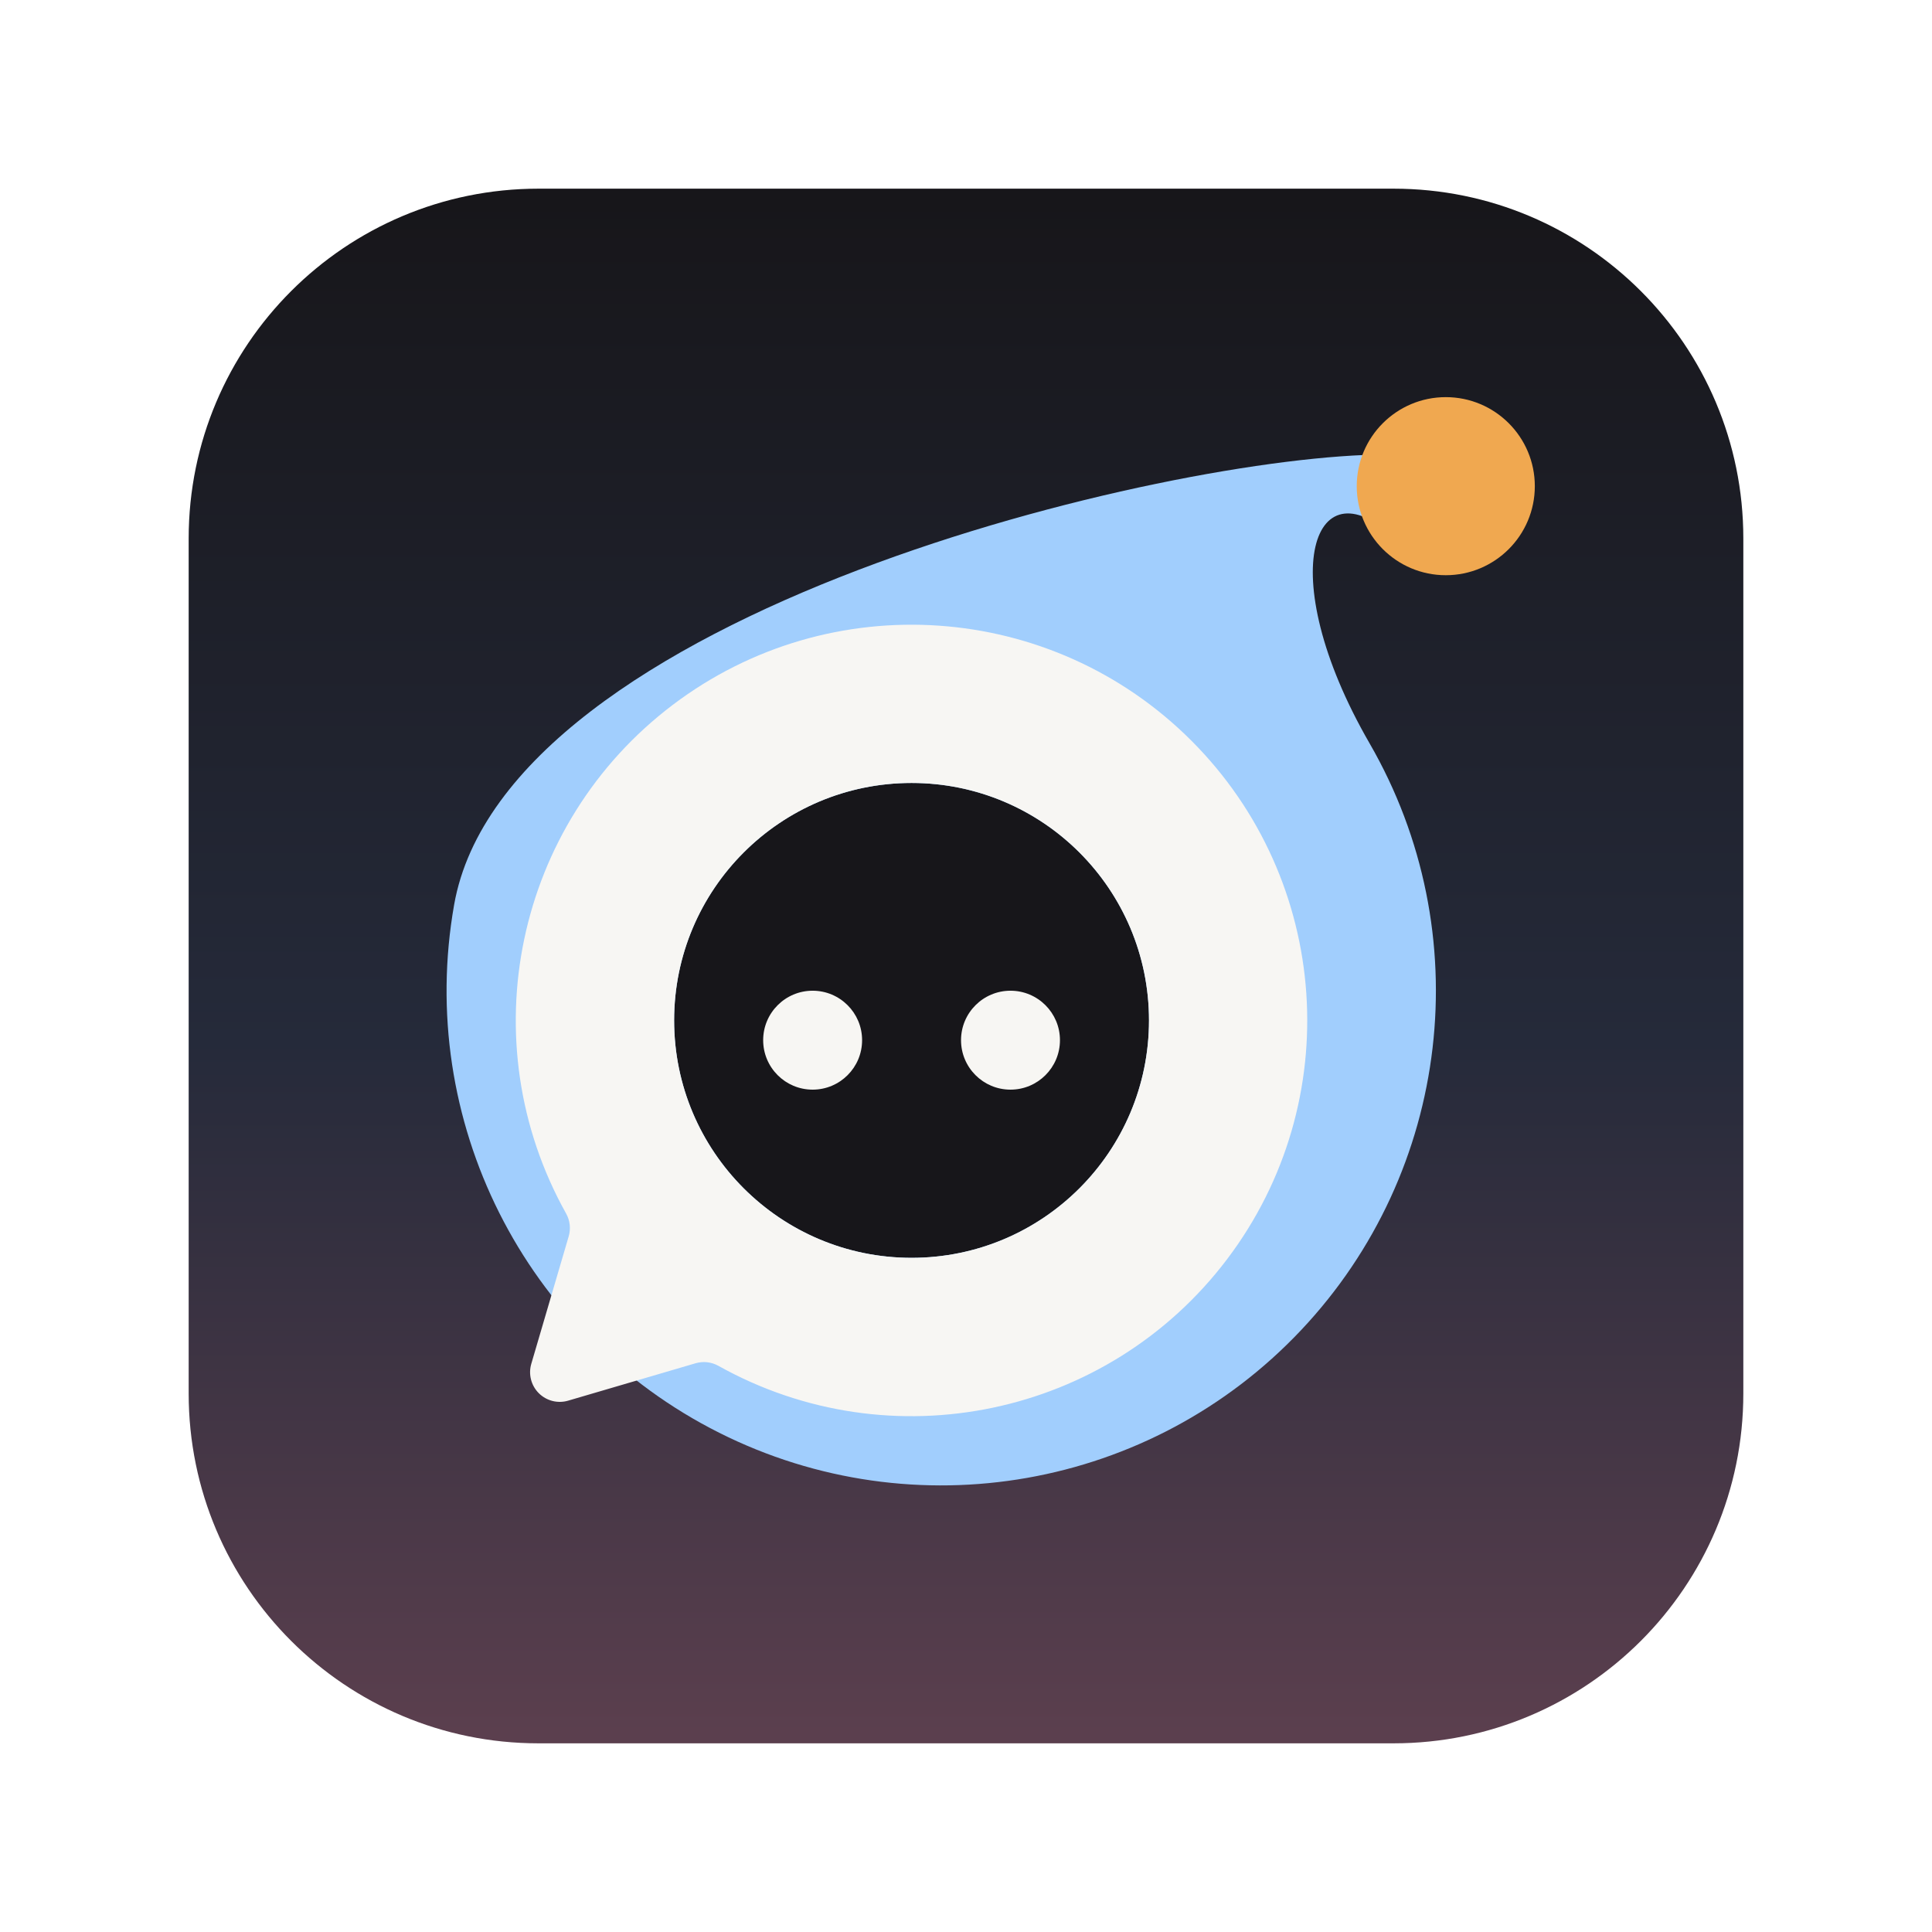
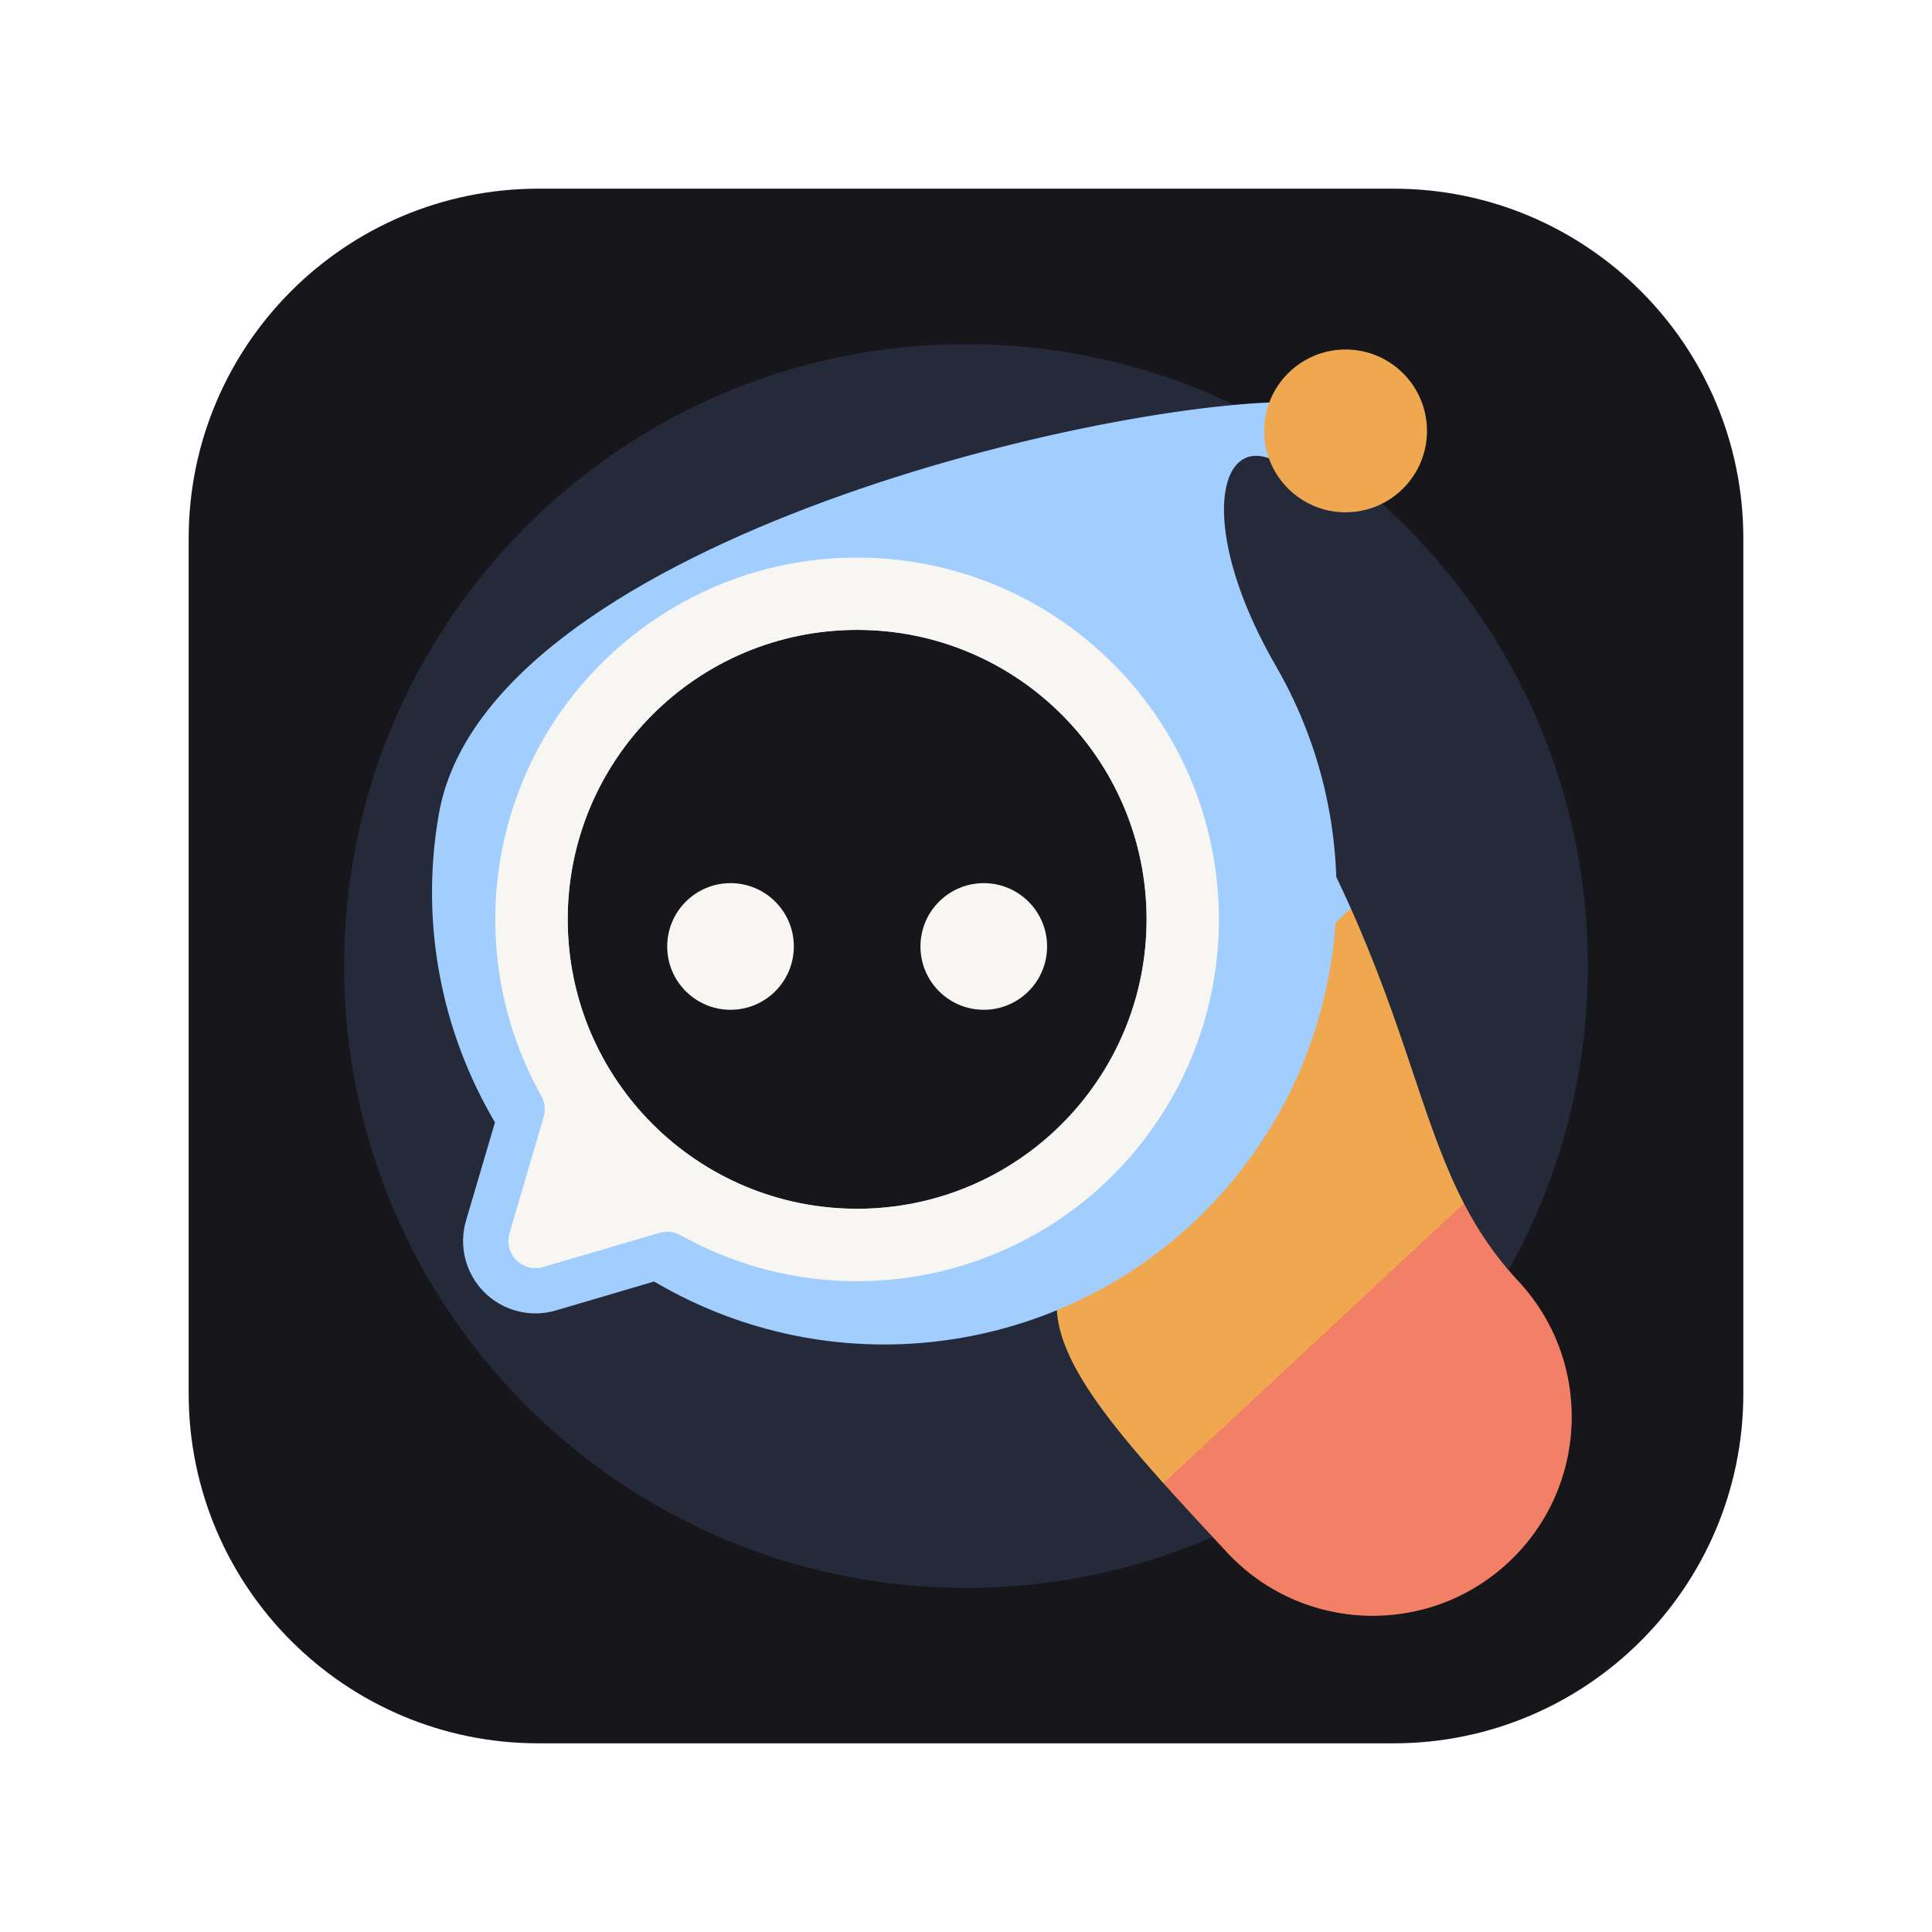
<svg xmlns="http://www.w3.org/2000/svg" viewBox="0 0 1024 1024" width="1024" height="1024">
  <defs>
-     <linearGradient id="sky" x1="0" y1="0" x2="0" y2="1">
-       <stop offset="0" stop-color="#17161a" />
-       <stop offset="0.55" stop-color="#252a3a" />
-       <stop offset="1" stop-color="#5b3f4e" />
+     <clipPath id="plate">
+       <rect x="100" y="100" width="824" height="824" rx="185.4" />
+     </clipPath>
+     <linearGradient id="comet" gradientUnits="userSpaceOnUse" x1="32.5" y1="31.5" x2="67" y2="68.55">
+       <stop offset="0" stop-color="#a1cefd" />
+       <stop offset="0.36" stop-color="#a1cefd" />
+       <stop offset="0.36" stop-color="#f0a850" />
+       <stop offset="0.68" stop-color="#f0a850" />
+       <stop offset="0.68" stop-color="#f28066" />
+       <stop offset="1" stop-color="#f28066" />
    </linearGradient>
  </defs>
-   <rect x="100" y="100" width="824" height="824" rx="185.4" fill="url(#sky)" />
-   <g transform="translate(158.05 194.76) scale(10.487)">
-     <path fill="#a1cefd" d="M7.88 27.16C10.48 12.39 44 4.4 55 4.4L55.6 8.8C51.36 4.56 49.15 10.34 54.15 19A25 25 0 1 1 7.88 27.16Z" />
-     <path fill="#17161a" d="M43 33A12 12 0 1 1 19 33A12 12 0 1 1 43 33Z" />
-     <path fill="#f7f6f3" fill-rule="evenodd" d="M13.54 42.76A20 20 0 1 1 21.24 50.46A1.5 1.5 0 0 0 20.08 50.33L13.64 52.22A1.5 1.5 0 0 1 11.78 50.36L13.67 43.92A1.5 1.5 0 0 0 13.54 42.76ZM43 33A12 12 0 1 0 19 33A12 12 0 1 0 43 33Z" />
-     <path fill="#f7f6f3" d="M28.5 34A2.5 2.5 0 1 1 23.5 34A2.5 2.5 0 1 1 28.5 34ZM38.5 34A2.5 2.5 0 1 1 33.5 34A2.5 2.5 0 1 1 38.5 34Z" />
-     <path fill="#f0a850" d="M62.5 6A4.5 4.5 0 1 1 53.5 6A4.5 4.5 0 1 1 62.5 6Z" />
+   <rect x="100" y="100" width="824" height="824" rx="185.4" fill="#17161a" />
+   <circle cx="512" cy="512" r="329.6" fill="#252a3a" />
+   <g clip-path="url(#plate)">
+     <g transform="translate(157.08 170.86) scale(9.588)">
+       <path fill="url(#comet)" d="M50.52 18.88C63.14 36.9 60.74 45.69 67.55 53A11 11 0 0 1 51.45 68C43.27 59.21 38.57 54.11 45.12 49.52Z" />
+       <path fill="#a1cefd" d="M7.88 27.16C10.48 12.39 44 4.4 55 4.4L55.6 8.8C51.36 4.56 49.15 10.34 54.15 19A25 25 0 1 1 7.88 27.16ZM31 33L21.41 52.54L14.35 54.62A4 4 0 0 1 9.38 49.65L11.46 42.59Z" />
+       <path fill="#17161a" d="M47 33A16 16 0 1 1 15 33A16 16 0 1 1 47 33Z" />
+       <path fill="#f7f6f3" fill-rule="evenodd" d="M13.54 42.76A20 20 0 1 1 21.24 50.46A1.5 1.5 0 0 0 20.08 50.33L13.64 52.22A1.5 1.5 0 0 1 11.78 50.36L13.67 43.92A1.5 1.5 0 0 0 13.54 42.76ZM47 33A16 16 0 1 0 15 33A16 16 0 1 0 47 33Z" />
+       <path fill="#f7f6f3" d="M27.5 34.5A3.5 3.5 0 1 1 20.5 34.5A3.5 3.5 0 1 1 27.5 34.5ZM41.5 34.5A3.5 3.5 0 1 1 34.5 34.5A3.5 3.5 0 1 1 41.5 34.5Z" />
+       <path fill="#f0a850" d="M62.5 6A4.5 4.5 0 1 1 53.5 6A4.5 4.5 0 1 1 62.5 6Z" />
+     </g>
  </g>
</svg>
